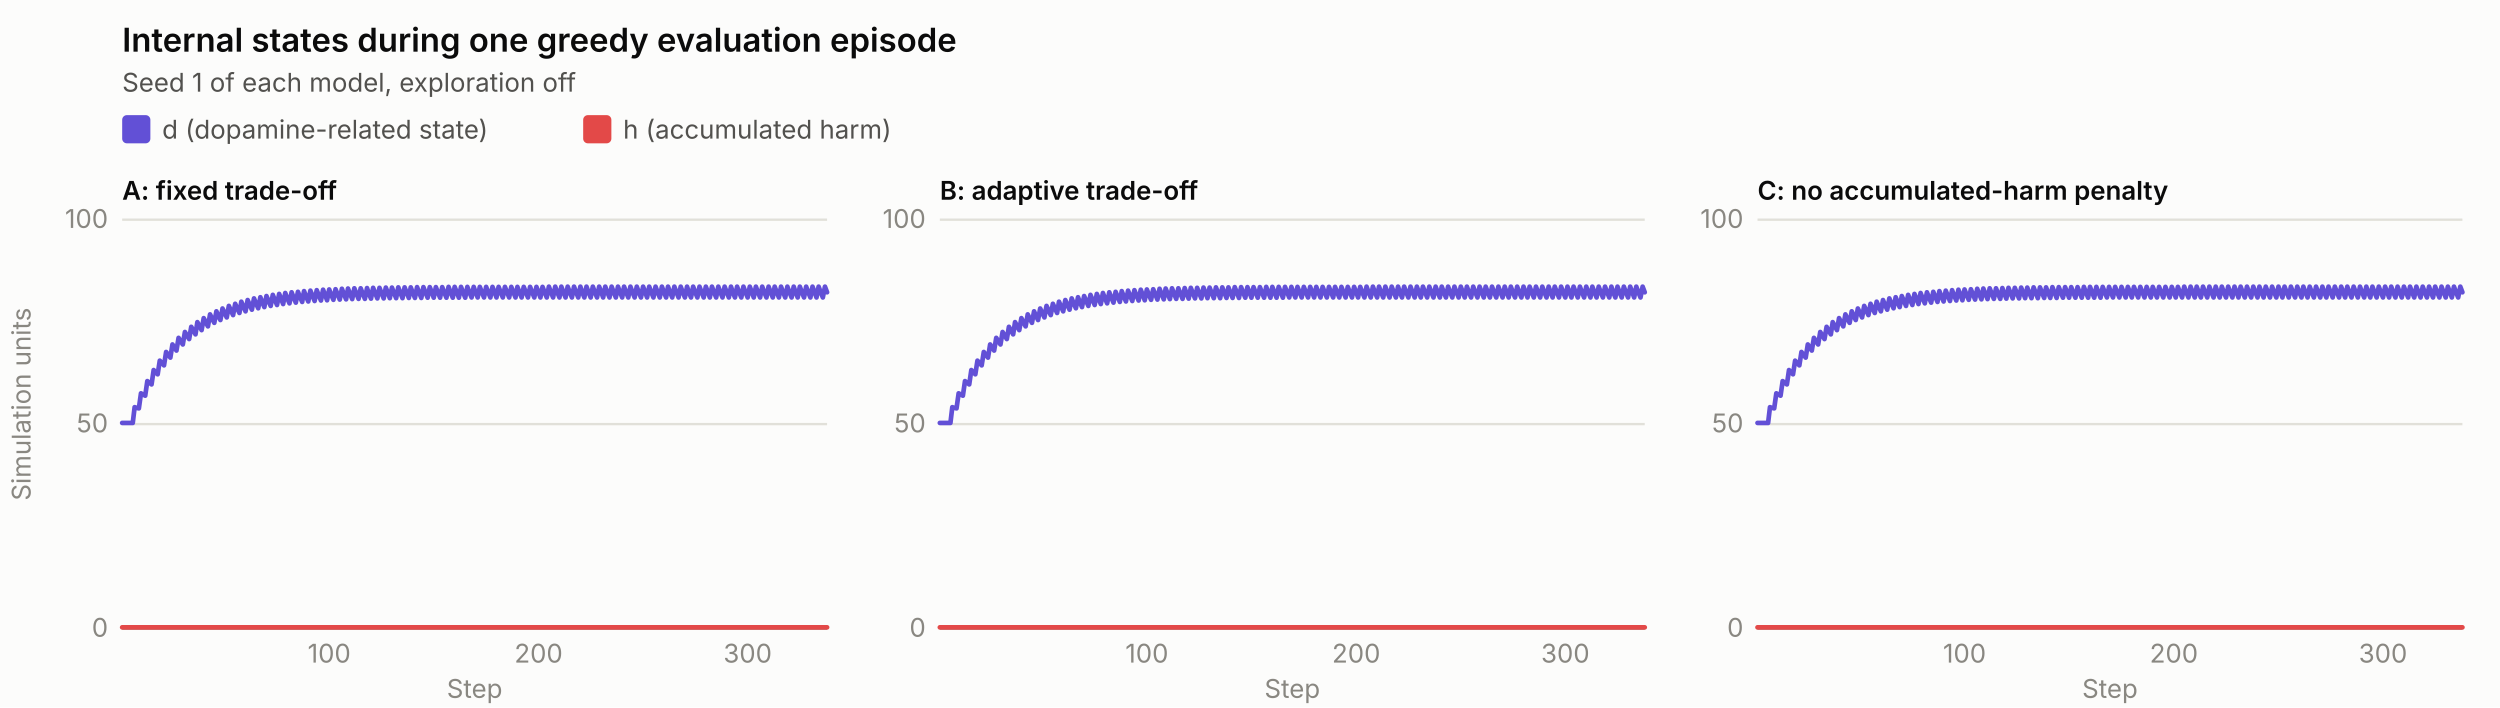
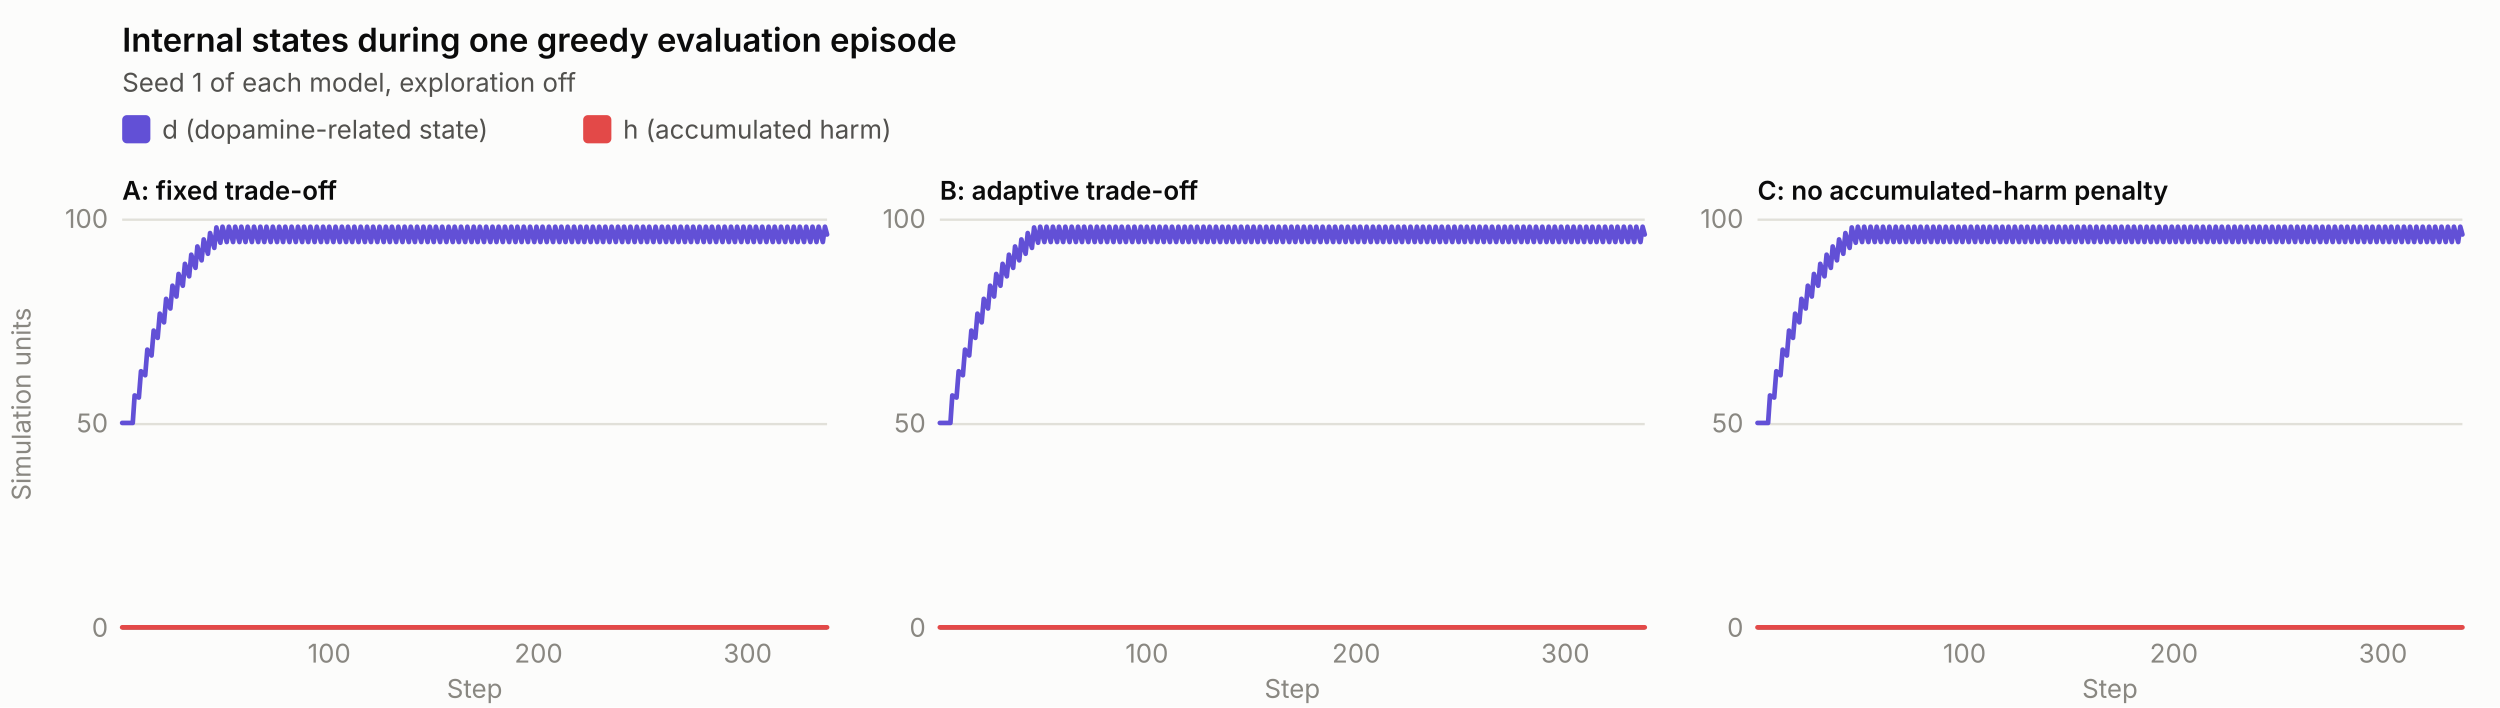
<svg xmlns="http://www.w3.org/2000/svg" viewBox="0 0 1064 301" width="1064" height="301" font-family="system-ui, -apple-system, &quot;Segoe UI&quot;, sans-serif">
  <rect width="1064" height="301" fill="#fcfcfb" />
  <text x="52.0" y="22.0" font-size="14" font-weight="600" fill="#0b0b0b" text-anchor="start">Internal states during one greedy evaluation episode</text>
  <text x="52.0" y="39.0" font-size="11" font-weight="400" fill="#52514e" text-anchor="start">Seed 1 of each model, exploration off</text>
  <rect x="52" y="49" width="12" height="12" rx="2" fill="#6250d6" />
  <text x="69.0" y="59.0" font-size="11" font-weight="400" fill="#52514e" text-anchor="start">d (dopamine-related state)</text>
  <rect x="248.2" y="49" width="12" height="12" rx="2" fill="#e34948" />
  <text x="265.2" y="59.0" font-size="11" font-weight="400" fill="#52514e" text-anchor="start">h (accumulated harm)</text>
  <text x="52.0" y="85.0" font-size="11" font-weight="600" fill="#0b0b0b" text-anchor="start">A: fixed trade-off</text>
  <line x1="52" x2="352" y1="267.5" y2="267.5" stroke="#898781" stroke-width="1" />
  <text x="46.0" y="271.0" font-size="11" font-weight="400" fill="#898781" text-anchor="end">0</text>
  <line x1="52" x2="352" y1="180.5" y2="180.5" stroke="#e1e0d9" stroke-width="1" />
  <text x="46.0" y="184.0" font-size="11" font-weight="400" fill="#898781" text-anchor="end">50</text>
  <line x1="52" x2="352" y1="93.5" y2="93.5" stroke="#e1e0d9" stroke-width="1" />
  <text x="46.0" y="97.0" font-size="11" font-weight="400" fill="#898781" text-anchor="end">100</text>
  <text x="140.1" y="282.0" font-size="11" font-weight="400" fill="#898781" text-anchor="middle">100</text>
  <text x="229.2" y="282.0" font-size="11" font-weight="400" fill="#898781" text-anchor="middle">200</text>
  <text x="318.2" y="282.0" font-size="11" font-weight="400" fill="#898781" text-anchor="middle">300</text>
-   <polyline points="52.0,180.0 52.9,180.0 53.8,180.0 54.7,180.0 55.6,180.0 56.5,180.0 57.3,173.3 58.2,173.6 59.1,173.8 60.0,167.4 60.9,167.9 61.8,168.4 62.7,162.2 63.6,162.9 64.5,163.6 65.4,157.5 66.2,158.4 67.1,159.3 68.0,153.5 68.9,154.5 69.8,155.5 70.7,149.8 71.6,151.0 72.5,152.2 73.4,146.6 74.3,148.0 75.1,149.2 76.0,143.8 76.9,145.2 77.8,146.6 78.7,141.3 79.6,142.8 80.5,144.3 81.4,139.1 82.3,140.7 83.2,142.3 84.0,137.1 84.9,138.8 85.8,140.5 86.7,135.4 87.6,137.2 88.5,138.9 89.4,133.8 90.3,135.7 91.2,137.4 92.1,132.5 92.9,134.4 93.8,136.2 94.7,131.3 95.6,133.2 96.5,135.1 97.4,130.2 98.3,132.2 99.2,134.1 100.1,129.3 101.0,131.3 101.9,133.2 102.7,128.4 103.6,130.5 104.5,132.5 105.4,127.7 106.3,129.8 107.2,131.8 108.1,127.0 109.0,129.2 109.9,131.2 110.8,126.5 111.6,128.6 112.5,130.7 113.4,126.0 114.3,128.1 115.2,130.2 116.1,125.5 117.0,127.7 117.9,129.8 118.8,125.1 119.7,127.3 120.5,129.4 121.4,124.7 122.3,127.0 123.2,129.1 124.1,124.4 125.0,126.7 125.9,128.8 126.8,124.2 127.7,126.4 128.6,128.5 129.4,123.9 130.3,126.2 131.2,128.3 132.1,123.7 133.0,125.9 133.9,128.1 134.8,123.5 135.7,125.8 136.6,127.9 137.5,123.3 138.4,125.6 139.2,127.8 140.1,123.2 141.0,125.5 141.9,127.6 142.8,123.1 143.7,125.3 144.6,127.5 145.5,122.9 146.4,125.2 147.3,127.4 148.1,122.8 149.0,125.1 149.9,127.3 150.8,122.7 151.7,125.0 152.6,127.2 153.5,122.7 154.4,125.0 155.3,127.2 156.2,122.6 157.0,124.9 157.9,127.1 158.8,122.5 159.7,124.8 160.6,127.0 161.5,122.5 162.4,124.8 163.3,127.0 164.2,122.4 165.1,124.7 165.9,126.9 166.8,122.4 167.7,124.7 168.6,126.9 169.5,122.3 170.4,124.6 171.3,126.9 172.2,122.3 173.1,124.6 174.0,126.8 174.8,122.3 175.7,124.6 176.6,126.8 177.5,122.2 178.4,124.5 179.3,126.8 180.2,122.2 181.1,124.5 182.0,126.7 182.9,122.2 183.8,124.5 184.6,126.7 185.5,122.2 186.4,124.5 187.3,126.7 188.2,122.2 189.1,124.5 190.0,126.7 190.9,122.1 191.8,124.5 192.7,126.7 193.5,122.1 194.4,124.4 195.3,126.7 196.2,122.1 197.1,124.4 198.0,126.7 198.9,122.1 199.8,124.4 200.7,126.6 201.6,122.1 202.4,124.4 203.3,126.6 204.2,122.1 205.1,124.4 206.0,126.6 206.9,122.1 207.8,124.4 208.7,126.6 209.6,122.1 210.5,124.4 211.3,126.6 212.2,122.1 213.1,124.4 214.0,126.6 214.9,122.1 215.8,124.4 216.7,126.6 217.6,122.1 218.5,124.4 219.4,126.6 220.2,122.1 221.1,124.4 222.0,126.6 222.9,122.1 223.8,124.4 224.7,126.6 225.6,122.1 226.5,124.4 227.4,126.6 228.3,122.1 229.2,124.4 230.0,126.6 230.9,122.1 231.8,124.4 232.7,126.6 233.6,122.0 234.5,124.4 235.4,126.6 236.3,122.0 237.2,124.4 238.1,126.6 238.9,122.0 239.8,124.4 240.7,126.6 241.6,122.0 242.5,124.4 243.4,126.6 244.3,122.0 245.2,124.4 246.1,126.6 247.0,122.0 247.8,124.4 248.7,126.6 249.6,122.0 250.5,124.4 251.4,126.6 252.3,122.0 253.2,124.4 254.1,126.6 255.0,122.0 255.9,124.4 256.7,126.6 257.6,122.0 258.5,124.4 259.4,126.6 260.3,122.0 261.2,124.4 262.1,126.6 263.0,122.0 263.9,124.4 264.8,126.6 265.6,122.0 266.5,124.4 267.4,126.6 268.3,122.0 269.2,124.4 270.1,126.6 271.0,122.0 271.9,124.4 272.8,126.6 273.7,122.0 274.6,124.4 275.4,126.6 276.3,122.0 277.2,124.4 278.1,126.6 279.0,122.0 279.9,124.4 280.8,126.6 281.7,122.0 282.6,124.4 283.5,126.6 284.3,122.0 285.2,124.4 286.1,126.6 287.0,122.0 287.9,124.4 288.8,126.6 289.7,122.0 290.6,124.4 291.5,126.6 292.4,122.0 293.2,124.4 294.1,126.6 295.0,122.0 295.9,124.4 296.8,126.6 297.7,122.0 298.6,124.4 299.5,126.6 300.4,122.0 301.3,124.4 302.1,126.6 303.0,122.0 303.9,124.4 304.8,126.6 305.7,122.0 306.6,124.4 307.5,126.6 308.4,122.0 309.3,124.4 310.2,126.6 311.1,122.0 311.9,124.4 312.8,126.6 313.7,122.0 314.6,124.4 315.5,126.6 316.4,122.0 317.3,124.4 318.2,126.6 319.1,122.0 320.0,124.4 320.8,126.6 321.7,122.0 322.6,124.4 323.5,126.6 324.4,122.0 325.3,124.4 326.2,126.6 327.1,122.0 328.0,124.4 328.9,126.6 329.7,122.0 330.6,124.4 331.5,126.6 332.4,122.0 333.3,124.4 334.2,126.6 335.1,122.0 336.0,124.4 336.9,126.6 337.8,122.0 338.6,124.4 339.5,126.6 340.4,122.0 341.3,124.4 342.2,126.6 343.1,122.0 344.0,124.4 344.9,126.6 345.8,122.0 346.7,124.4 347.5,126.6 348.4,122.0 349.3,124.4 350.2,126.6 351.1,122.0 352.0,124.4" fill="none" stroke="#6250d6" stroke-width="2" stroke-linejoin="round" stroke-linecap="round" />
+   <polyline points="52.0,180.0 52.9,180.0 53.8,180.0 54.7,180.0 55.6,180.0 56.5,180.0 57.3,168.3 58.2,168.8 59.1,169.2 60.0,158.0 60.9,158.8 61.8,159.7 62.7,148.8 63.6,150.1 64.5,151.3 65.4,140.7 66.2,142.3 67.1,143.8 68.0,133.5 68.9,135.4 69.8,137.2 70.7,127.2 71.6,129.3 72.5,131.3 73.4,121.6 74.3,123.9 75.1,126.2 76.0,116.6 76.9,119.2 77.8,121.6 78.7,112.3 79.6,115.0 80.5,117.6 81.4,108.4 82.3,111.2 83.2,114.0 84.0,104.9 84.9,107.9 85.8,110.8 86.7,101.9 87.6,105.0 88.5,108.0 89.4,99.2 90.3,102.4 91.2,105.5 92.1,96.8 92.9,100.1 93.8,103.3 94.7,96.5 95.6,99.8 96.5,103.0 97.4,96.5 98.3,99.8 99.2,103.0 100.1,96.5 101.0,99.8 101.9,103.0 102.7,96.5 103.6,99.8 104.5,103.0 105.4,96.5 106.3,99.8 107.2,103.0 108.1,96.5 109.0,99.8 109.9,103.0 110.8,96.5 111.6,99.8 112.5,103.0 113.4,96.5 114.3,99.8 115.2,103.0 116.1,96.5 117.0,99.8 117.9,103.0 118.8,96.5 119.7,99.8 120.5,103.0 121.4,96.5 122.3,99.8 123.2,103.0 124.1,96.5 125.0,99.8 125.9,103.0 126.8,96.5 127.7,99.8 128.6,103.0 129.4,96.5 130.3,99.8 131.2,103.0 132.1,96.5 133.0,99.8 133.9,103.0 134.8,96.5 135.7,99.8 136.6,103.0 137.5,96.5 138.4,99.8 139.2,103.0 140.1,96.5 141.0,99.8 141.9,103.0 142.8,96.5 143.7,99.8 144.6,103.0 145.5,96.5 146.4,99.8 147.3,103.0 148.1,96.5 149.0,99.8 149.9,103.0 150.8,96.5 151.7,99.8 152.6,103.0 153.5,96.5 154.4,99.8 155.3,103.0 156.2,96.5 157.0,99.8 157.9,103.0 158.8,96.5 159.7,99.8 160.6,103.0 161.5,96.5 162.4,99.8 163.3,103.0 164.2,96.5 165.1,99.8 165.9,103.0 166.8,96.5 167.7,99.8 168.6,103.0 169.5,96.5 170.4,99.8 171.3,103.0 172.2,96.5 173.1,99.8 174.0,103.0 174.8,96.5 175.7,99.8 176.6,103.0 177.5,96.5 178.4,99.8 179.3,103.0 180.2,96.5 181.1,99.8 182.0,103.0 182.9,96.5 183.8,99.8 184.6,103.0 185.5,96.5 186.4,99.8 187.3,103.0 188.2,96.5 189.1,99.8 190.0,103.0 190.9,96.5 191.8,99.8 192.7,103.0 193.5,96.5 194.4,99.8 195.3,103.0 196.2,96.5 197.1,99.8 198.0,103.0 198.9,96.5 199.8,99.8 200.7,103.0 201.6,96.5 202.4,99.8 203.3,103.0 204.2,96.5 205.1,99.8 206.0,103.0 206.9,96.5 207.8,99.8 208.7,103.0 209.6,96.5 210.5,99.8 211.3,103.0 212.2,96.5 213.1,99.8 214.0,103.0 214.9,96.5 215.8,99.8 216.7,103.0 217.6,96.5 218.5,99.8 219.4,103.0 220.2,96.5 221.1,99.8 222.0,103.0 222.9,96.5 223.8,99.8 224.7,103.0 225.6,96.5 226.5,99.8 227.4,103.0 228.3,96.5 229.2,99.8 230.0,103.0 230.9,96.5 231.8,99.8 232.7,103.0 233.6,96.5 234.5,99.8 235.4,103.0 236.3,96.5 237.2,99.8 238.1,103.0 238.9,96.5 239.8,99.8 240.7,103.0 241.6,96.5 242.5,99.8 243.4,103.0 244.3,96.5 245.2,99.8 246.1,103.0 247.0,96.5 247.8,99.8 248.7,103.0 249.6,96.5 250.5,99.8 251.4,103.0 252.3,96.5 253.2,99.8 254.1,103.0 255.0,96.5 255.9,99.8 256.7,103.0 257.6,96.5 258.5,99.8 259.4,103.0 260.3,96.5 261.2,99.8 262.1,103.0 263.0,96.5 263.9,99.8 264.8,103.0 265.6,96.5 266.5,99.8 267.4,103.0 268.3,96.5 269.2,99.8 270.1,103.0 271.0,96.5 271.9,99.8 272.8,103.0 273.7,96.5 274.6,99.8 275.4,103.0 276.3,96.5 277.2,99.8 278.1,103.0 279.0,96.5 279.9,99.8 280.8,103.0 281.7,96.5 282.6,99.8 283.5,103.0 284.3,96.5 285.2,99.8 286.1,103.0 287.0,96.5 287.9,99.8 288.8,103.0 289.7,96.5 290.6,99.8 291.5,103.0 292.4,96.5 293.2,99.8 294.1,103.0 295.0,96.5 295.9,99.8 296.8,103.0 297.7,96.5 298.6,99.8 299.5,103.0 300.4,96.5 301.3,99.8 302.1,103.0 303.0,96.5 303.9,99.8 304.8,103.0 305.7,96.5 306.6,99.8 307.5,103.0 308.4,96.5 309.3,99.8 310.2,103.0 311.1,96.5 311.9,99.8 312.8,103.0 313.7,96.5 314.6,99.8 315.5,103.0 316.4,96.5 317.3,99.8 318.2,103.0 319.1,96.5 320.0,99.8 320.8,103.0 321.7,96.5 322.6,99.8 323.5,103.0 324.4,96.5 325.3,99.8 326.2,103.0 327.1,96.5 328.0,99.8 328.9,103.0 329.7,96.5 330.6,99.8 331.5,103.0 332.4,96.5 333.3,99.8 334.2,103.0 335.1,96.5 336.0,99.8 336.9,103.0 337.8,96.5 338.6,99.8 339.5,103.0 340.4,96.5 341.3,99.8 342.2,103.0 343.1,96.5 344.0,99.8 344.9,103.0 345.8,96.5 346.7,99.8 347.5,103.0 348.4,96.5 349.3,99.8 350.2,103.0 351.1,96.5 352.0,99.8" fill="none" stroke="#6250d6" stroke-width="2" stroke-linejoin="round" stroke-linecap="round" />
  <polyline points="52.0,267.0 52.9,267.0 53.8,267.0 54.7,267.0 55.6,267.0 56.5,267.0 57.3,267.0 58.2,267.0 59.1,267.0 60.0,267.0 60.9,267.0 61.8,267.0 62.7,267.0 63.6,267.0 64.5,267.0 65.4,267.0 66.2,267.0 67.1,267.0 68.0,267.0 68.9,267.0 69.8,267.0 70.7,267.0 71.6,267.0 72.5,267.0 73.4,267.0 74.3,267.0 75.1,267.0 76.0,267.0 76.9,267.0 77.8,267.0 78.7,267.0 79.6,267.0 80.5,267.0 81.4,267.0 82.3,267.0 83.2,267.0 84.0,267.0 84.9,267.0 85.8,267.0 86.7,267.0 87.6,267.0 88.5,267.0 89.4,267.0 90.3,267.0 91.2,267.0 92.1,267.0 92.9,267.0 93.8,267.0 94.7,267.0 95.6,267.0 96.5,267.0 97.4,267.0 98.3,267.0 99.2,267.0 100.1,267.0 101.0,267.0 101.9,267.0 102.7,267.0 103.6,267.0 104.5,267.0 105.4,267.0 106.3,267.0 107.2,267.0 108.1,267.0 109.0,267.0 109.9,267.0 110.8,267.0 111.6,267.0 112.5,267.0 113.4,267.0 114.3,267.0 115.2,267.0 116.1,267.0 117.0,267.0 117.9,267.0 118.8,267.0 119.7,267.0 120.5,267.0 121.4,267.0 122.3,267.0 123.2,267.0 124.1,267.0 125.0,267.0 125.9,267.0 126.8,267.0 127.7,267.0 128.6,267.0 129.4,267.0 130.3,267.0 131.2,267.0 132.1,267.0 133.0,267.0 133.9,267.0 134.8,267.0 135.7,267.0 136.6,267.0 137.5,267.0 138.4,267.0 139.2,267.0 140.1,267.0 141.0,267.0 141.9,267.0 142.8,267.0 143.7,267.0 144.6,267.0 145.5,267.0 146.4,267.0 147.3,267.0 148.1,267.0 149.0,267.0 149.9,267.0 150.8,267.0 151.7,267.0 152.6,267.0 153.5,267.0 154.4,267.0 155.3,267.0 156.2,267.0 157.0,267.0 157.9,267.0 158.8,267.0 159.7,267.0 160.6,267.0 161.5,267.0 162.4,267.0 163.3,267.0 164.2,267.0 165.1,267.0 165.9,267.0 166.8,267.0 167.7,267.0 168.6,267.0 169.5,267.0 170.4,267.0 171.3,267.0 172.2,267.0 173.1,267.0 174.0,267.0 174.8,267.0 175.7,267.0 176.6,267.0 177.5,267.0 178.4,267.0 179.3,267.0 180.2,267.0 181.1,267.0 182.0,267.0 182.9,267.0 183.8,267.0 184.6,267.0 185.5,267.0 186.4,267.0 187.3,267.0 188.2,267.0 189.1,267.0 190.0,267.0 190.9,267.0 191.8,267.0 192.7,267.0 193.5,267.0 194.4,267.0 195.3,267.0 196.2,267.0 197.1,267.0 198.0,267.0 198.9,267.0 199.8,267.0 200.7,267.0 201.6,267.0 202.4,267.0 203.3,267.0 204.2,267.0 205.1,267.0 206.0,267.0 206.9,267.0 207.8,267.0 208.7,267.0 209.6,267.0 210.5,267.0 211.3,267.0 212.2,267.0 213.1,267.0 214.0,267.0 214.9,267.0 215.8,267.0 216.7,267.0 217.6,267.0 218.5,267.0 219.4,267.0 220.2,267.0 221.1,267.0 222.0,267.0 222.9,267.0 223.8,267.0 224.7,267.0 225.6,267.0 226.5,267.0 227.4,267.0 228.3,267.0 229.2,267.0 230.0,267.0 230.9,267.0 231.8,267.0 232.7,267.0 233.6,267.0 234.5,267.0 235.4,267.0 236.3,267.0 237.2,267.0 238.1,267.0 238.9,267.0 239.8,267.0 240.7,267.0 241.6,267.0 242.5,267.0 243.4,267.0 244.3,267.0 245.2,267.0 246.1,267.0 247.0,267.0 247.8,267.0 248.7,267.0 249.6,267.0 250.5,267.0 251.4,267.0 252.3,267.0 253.2,267.0 254.1,267.0 255.0,267.0 255.9,267.0 256.7,267.0 257.6,267.0 258.5,267.0 259.4,267.0 260.3,267.0 261.2,267.0 262.1,267.0 263.0,267.0 263.9,267.0 264.8,267.0 265.6,267.0 266.5,267.0 267.4,267.0 268.3,267.0 269.2,267.0 270.1,267.0 271.0,267.0 271.9,267.0 272.8,267.0 273.7,267.0 274.6,267.0 275.4,267.0 276.3,267.0 277.2,267.0 278.1,267.0 279.0,267.0 279.9,267.0 280.8,267.0 281.7,267.0 282.6,267.0 283.5,267.0 284.3,267.0 285.2,267.0 286.1,267.0 287.0,267.0 287.9,267.0 288.8,267.0 289.7,267.0 290.6,267.0 291.5,267.0 292.4,267.0 293.2,267.0 294.1,267.0 295.0,267.0 295.9,267.0 296.8,267.0 297.7,267.0 298.6,267.0 299.5,267.0 300.4,267.0 301.3,267.0 302.1,267.0 303.0,267.0 303.9,267.0 304.8,267.0 305.7,267.0 306.6,267.0 307.5,267.0 308.4,267.0 309.3,267.0 310.2,267.0 311.1,267.0 311.9,267.0 312.8,267.0 313.7,267.0 314.6,267.0 315.5,267.0 316.4,267.0 317.3,267.0 318.2,267.0 319.1,267.0 320.0,267.0 320.8,267.0 321.7,267.0 322.6,267.0 323.5,267.0 324.4,267.0 325.3,267.0 326.2,267.0 327.1,267.0 328.0,267.0 328.9,267.0 329.7,267.0 330.6,267.0 331.5,267.0 332.4,267.0 333.3,267.0 334.2,267.0 335.1,267.0 336.0,267.0 336.9,267.0 337.8,267.0 338.6,267.0 339.5,267.0 340.4,267.0 341.3,267.0 342.2,267.0 343.1,267.0 344.0,267.0 344.9,267.0 345.8,267.0 346.7,267.0 347.5,267.0 348.4,267.0 349.3,267.0 350.2,267.0 351.1,267.0 352.0,267.0" fill="none" stroke="#e34948" stroke-width="2" stroke-linejoin="round" stroke-linecap="round" />
  <text x="202.0" y="297.0" font-size="11" font-weight="400" fill="#898781" text-anchor="middle">Step</text>
  <text x="400.0" y="85.0" font-size="11" font-weight="600" fill="#0b0b0b" text-anchor="start">B: adaptive trade-off</text>
  <line x1="400" x2="700" y1="267.5" y2="267.5" stroke="#898781" stroke-width="1" />
  <text x="394.0" y="271.0" font-size="11" font-weight="400" fill="#898781" text-anchor="end">0</text>
  <line x1="400" x2="700" y1="180.5" y2="180.5" stroke="#e1e0d9" stroke-width="1" />
  <text x="394.0" y="184.0" font-size="11" font-weight="400" fill="#898781" text-anchor="end">50</text>
  <line x1="400" x2="700" y1="93.5" y2="93.5" stroke="#e1e0d9" stroke-width="1" />
  <text x="394.0" y="97.0" font-size="11" font-weight="400" fill="#898781" text-anchor="end">100</text>
  <text x="488.1" y="282.0" font-size="11" font-weight="400" fill="#898781" text-anchor="middle">100</text>
  <text x="577.2" y="282.0" font-size="11" font-weight="400" fill="#898781" text-anchor="middle">200</text>
  <text x="666.2" y="282.0" font-size="11" font-weight="400" fill="#898781" text-anchor="middle">300</text>
-   <polyline points="400.0,180.0 400.9,180.0 401.8,180.0 402.7,180.0 403.6,180.0 404.5,180.0 405.3,173.3 406.2,173.6 407.1,173.8 408.0,167.4 408.9,167.9 409.8,168.4 410.7,162.2 411.6,162.9 412.5,163.6 413.4,157.5 414.2,158.4 415.1,159.3 416.0,153.5 416.9,154.5 417.8,155.5 418.7,149.8 419.6,151.0 420.5,152.2 421.4,146.6 422.3,148.0 423.1,149.2 424.0,143.8 424.9,145.2 425.8,146.6 426.7,141.3 427.6,142.8 428.5,144.3 429.4,139.1 430.3,140.7 431.2,142.3 432.0,137.1 432.9,138.8 433.8,140.5 434.7,135.4 435.6,137.2 436.5,138.9 437.4,133.8 438.3,135.7 439.2,137.4 440.1,132.5 440.9,134.4 441.8,136.2 442.7,131.3 443.6,133.2 444.5,135.1 445.4,130.2 446.3,132.2 447.2,134.1 448.1,129.3 449.0,131.3 449.9,133.2 450.7,128.4 451.6,130.5 452.5,132.5 453.4,127.7 454.3,129.8 455.2,131.8 456.1,127.0 457.0,129.2 457.9,131.2 458.8,126.5 459.6,128.6 460.5,130.7 461.4,126.0 462.3,128.1 463.2,130.2 464.1,125.5 465.0,127.7 465.9,129.8 466.8,125.1 467.7,127.3 468.5,129.4 469.4,124.7 470.3,127.0 471.2,129.1 472.1,124.4 473.0,126.7 473.9,128.8 474.8,124.2 475.7,126.4 476.6,128.5 477.4,123.9 478.3,126.2 479.2,128.3 480.1,123.7 481.0,125.9 481.9,128.1 482.8,123.5 483.7,125.8 484.6,127.9 485.5,123.3 486.4,125.6 487.2,127.8 488.1,123.2 489.0,125.5 489.9,127.6 490.8,123.1 491.7,125.3 492.6,127.5 493.5,122.9 494.4,125.2 495.3,127.4 496.1,122.8 497.0,125.1 497.9,127.3 498.8,122.7 499.7,125.0 500.6,127.2 501.5,122.7 502.4,125.0 503.3,127.2 504.2,122.6 505.0,124.9 505.9,127.1 506.8,122.5 507.7,124.8 508.6,127.0 509.5,122.5 510.4,124.8 511.3,127.0 512.2,122.4 513.1,124.7 513.9,126.9 514.8,122.4 515.7,124.7 516.6,126.9 517.5,122.3 518.4,124.6 519.3,126.9 520.2,122.3 521.1,124.6 522.0,126.8 522.8,122.3 523.7,124.6 524.6,126.8 525.5,122.2 526.4,124.5 527.3,126.8 528.2,122.2 529.1,124.5 530.0,126.7 530.9,122.2 531.8,124.5 532.6,126.7 533.5,122.2 534.4,124.5 535.3,126.7 536.2,122.2 537.1,124.5 538.0,126.7 538.9,122.1 539.8,124.5 540.7,126.7 541.5,122.1 542.4,124.4 543.3,126.7 544.2,122.1 545.1,124.4 546.0,126.7 546.9,122.1 547.8,124.4 548.7,126.6 549.6,122.1 550.4,124.4 551.3,126.6 552.2,122.1 553.1,124.4 554.0,126.6 554.9,122.1 555.8,124.4 556.7,126.6 557.6,122.1 558.5,124.4 559.3,126.6 560.2,122.1 561.1,124.4 562.0,126.6 562.9,122.1 563.8,124.4 564.7,126.6 565.6,122.1 566.5,124.4 567.4,126.6 568.2,122.1 569.1,124.4 570.0,126.6 570.9,122.1 571.8,124.4 572.7,126.6 573.6,122.1 574.5,124.4 575.4,126.6 576.3,122.1 577.2,124.4 578.0,126.6 578.9,122.1 579.8,124.4 580.7,126.6 581.6,122.0 582.5,124.4 583.4,126.6 584.3,122.0 585.2,124.4 586.1,126.6 586.9,122.0 587.8,124.4 588.7,126.6 589.6,122.0 590.5,124.4 591.4,126.6 592.3,122.0 593.2,124.4 594.1,126.6 595.0,122.0 595.8,124.4 596.7,126.6 597.6,122.0 598.5,124.4 599.4,126.6 600.3,122.0 601.2,124.4 602.1,126.6 603.0,122.0 603.9,124.4 604.7,126.6 605.6,122.0 606.5,124.4 607.4,126.6 608.3,122.0 609.2,124.4 610.1,126.6 611.0,122.0 611.9,124.4 612.8,126.6 613.6,122.0 614.5,124.4 615.4,126.6 616.3,122.0 617.2,124.4 618.1,126.6 619.0,122.0 619.9,124.4 620.8,126.6 621.7,122.0 622.6,124.4 623.4,126.6 624.3,122.0 625.2,124.4 626.1,126.6 627.0,122.0 627.9,124.4 628.8,126.6 629.7,122.0 630.6,124.4 631.5,126.6 632.3,122.0 633.2,124.4 634.1,126.6 635.0,122.0 635.9,124.4 636.8,126.6 637.7,122.0 638.6,124.4 639.5,126.6 640.4,122.0 641.2,124.4 642.1,126.6 643.0,122.0 643.9,124.4 644.8,126.6 645.7,122.0 646.6,124.4 647.5,126.6 648.4,122.0 649.3,124.4 650.1,126.6 651.0,122.0 651.9,124.4 652.8,126.6 653.7,122.0 654.6,124.4 655.5,126.6 656.4,122.0 657.3,124.4 658.2,126.6 659.1,122.0 659.9,124.4 660.8,126.6 661.7,122.0 662.6,124.4 663.5,126.6 664.4,122.0 665.3,124.4 666.2,126.6 667.1,122.0 668.0,124.4 668.8,126.6 669.7,122.0 670.6,124.4 671.5,126.6 672.4,122.0 673.3,124.4 674.2,126.6 675.1,122.0 676.0,124.4 676.9,126.6 677.7,122.0 678.6,124.4 679.5,126.6 680.4,122.0 681.3,124.4 682.2,126.6 683.1,122.0 684.0,124.4 684.9,126.6 685.8,122.0 686.6,124.4 687.5,126.6 688.4,122.0 689.3,124.4 690.2,126.6 691.1,122.0 692.0,124.4 692.9,126.6 693.8,122.0 694.7,124.4 695.5,126.6 696.4,122.0 697.3,124.4 698.2,126.6 699.1,122.0 700.0,124.4" fill="none" stroke="#6250d6" stroke-width="2" stroke-linejoin="round" stroke-linecap="round" />
+   <polyline points="400.0,180.0 400.9,180.0 401.8,180.0 402.7,180.0 403.6,180.0 404.5,180.0 405.3,168.3 406.2,168.8 407.1,169.2 408.0,158.0 408.9,158.8 409.8,159.7 410.7,148.8 411.6,150.1 412.5,151.3 413.4,140.7 414.2,142.3 415.1,143.8 416.0,133.5 416.9,135.4 417.8,137.2 418.7,127.2 419.6,129.3 420.5,131.3 421.4,121.6 422.3,123.9 423.1,126.2 424.0,116.6 424.9,119.2 425.8,121.6 426.7,112.3 427.6,115.0 428.5,117.6 429.4,108.4 430.3,111.2 431.2,114.0 432.0,104.9 432.9,107.9 433.8,110.8 434.7,101.9 435.6,105.0 436.5,108.0 437.4,99.2 438.3,102.4 439.2,105.5 440.1,96.8 440.9,100.1 441.8,103.3 442.7,96.5 443.6,99.8 444.5,103.0 445.4,96.5 446.3,99.8 447.2,103.0 448.1,96.5 449.0,99.8 449.9,103.0 450.7,96.5 451.6,99.8 452.5,103.0 453.4,96.5 454.3,99.8 455.2,103.0 456.1,96.5 457.0,99.8 457.9,103.0 458.8,96.5 459.6,99.8 460.5,103.0 461.4,96.5 462.3,99.8 463.2,103.0 464.1,96.5 465.0,99.8 465.9,103.0 466.8,96.5 467.7,99.8 468.5,103.0 469.4,96.5 470.3,99.8 471.2,103.0 472.1,96.5 473.0,99.8 473.9,103.0 474.8,96.5 475.7,99.8 476.6,103.0 477.4,96.5 478.3,99.8 479.2,103.0 480.1,96.5 481.0,99.8 481.9,103.0 482.8,96.5 483.7,99.8 484.6,103.0 485.5,96.5 486.4,99.8 487.2,103.0 488.1,96.5 489.0,99.8 489.9,103.0 490.8,96.5 491.7,99.8 492.6,103.0 493.5,96.5 494.4,99.8 495.3,103.0 496.1,96.5 497.0,99.8 497.9,103.0 498.8,96.5 499.7,99.8 500.6,103.0 501.5,96.5 502.4,99.8 503.3,103.0 504.2,96.5 505.0,99.8 505.9,103.0 506.8,96.5 507.7,99.8 508.6,103.0 509.5,96.5 510.4,99.8 511.3,103.0 512.2,96.5 513.1,99.8 513.9,103.0 514.8,96.5 515.7,99.8 516.6,103.0 517.5,96.5 518.4,99.8 519.3,103.0 520.2,96.5 521.1,99.8 522.0,103.0 522.8,96.5 523.7,99.8 524.6,103.0 525.5,96.5 526.4,99.8 527.3,103.0 528.2,96.5 529.1,99.8 530.0,103.0 530.9,96.5 531.8,99.8 532.6,103.0 533.5,96.5 534.4,99.8 535.3,103.0 536.2,96.5 537.1,99.8 538.0,103.0 538.9,96.5 539.8,99.8 540.7,103.0 541.5,96.5 542.4,99.8 543.3,103.0 544.2,96.5 545.1,99.8 546.0,103.0 546.9,96.5 547.8,99.8 548.7,103.0 549.6,96.5 550.4,99.8 551.3,103.0 552.2,96.5 553.1,99.8 554.0,103.0 554.9,96.5 555.8,99.8 556.7,103.0 557.6,96.5 558.5,99.8 559.3,103.0 560.2,96.5 561.1,99.8 562.0,103.0 562.9,96.5 563.8,99.8 564.7,103.0 565.6,96.5 566.5,99.8 567.4,103.0 568.2,96.5 569.1,99.8 570.0,103.0 570.9,96.5 571.8,99.8 572.7,103.0 573.6,96.5 574.5,99.8 575.4,103.0 576.3,96.5 577.2,99.8 578.0,103.0 578.9,96.5 579.8,99.8 580.7,103.0 581.6,96.5 582.5,99.8 583.4,103.0 584.3,96.5 585.2,99.8 586.1,103.0 586.9,96.5 587.8,99.8 588.7,103.0 589.6,96.5 590.5,99.8 591.4,103.0 592.3,96.5 593.2,99.8 594.1,103.0 595.0,96.5 595.8,99.8 596.7,103.0 597.6,96.5 598.5,99.8 599.4,103.0 600.3,96.5 601.2,99.8 602.1,103.0 603.0,96.5 603.9,99.8 604.7,103.0 605.6,96.5 606.5,99.8 607.4,103.0 608.3,96.5 609.2,99.8 610.1,103.0 611.0,96.5 611.9,99.8 612.8,103.0 613.6,96.5 614.5,99.8 615.4,103.0 616.3,96.5 617.2,99.8 618.1,103.0 619.0,96.5 619.9,99.8 620.8,103.0 621.7,96.5 622.6,99.8 623.4,103.0 624.3,96.5 625.2,99.8 626.1,103.0 627.0,96.5 627.9,99.8 628.8,103.0 629.7,96.5 630.6,99.8 631.5,103.0 632.3,96.5 633.2,99.8 634.1,103.0 635.0,96.5 635.9,99.8 636.8,103.0 637.7,96.5 638.6,99.8 639.5,103.0 640.4,96.5 641.2,99.8 642.1,103.0 643.0,96.5 643.9,99.8 644.8,103.0 645.7,96.5 646.6,99.8 647.5,103.0 648.4,96.5 649.3,99.8 650.1,103.0 651.0,96.5 651.9,99.8 652.8,103.0 653.7,96.5 654.6,99.8 655.5,103.0 656.4,96.5 657.3,99.8 658.2,103.0 659.1,96.5 659.9,99.8 660.8,103.0 661.7,96.5 662.6,99.8 663.5,103.0 664.4,96.5 665.3,99.8 666.2,103.0 667.1,96.5 668.0,99.8 668.8,103.0 669.7,96.5 670.6,99.8 671.5,103.0 672.4,96.5 673.3,99.8 674.2,103.0 675.1,96.5 676.0,99.8 676.9,103.0 677.7,96.5 678.6,99.8 679.5,103.0 680.4,96.5 681.3,99.8 682.2,103.0 683.1,96.5 684.0,99.8 684.9,103.0 685.8,96.5 686.6,99.8 687.5,103.0 688.4,96.5 689.3,99.8 690.2,103.0 691.1,96.5 692.0,99.8 692.9,103.0 693.8,96.5 694.7,99.8 695.5,103.0 696.4,96.5 697.3,99.8 698.2,103.0 699.1,96.5 700.0,99.8" fill="none" stroke="#6250d6" stroke-width="2" stroke-linejoin="round" stroke-linecap="round" />
  <polyline points="400.0,267.0 400.9,267.0 401.8,267.0 402.7,267.0 403.6,267.0 404.5,267.0 405.3,267.0 406.2,267.0 407.1,267.0 408.0,267.0 408.9,267.0 409.8,267.0 410.7,267.0 411.6,267.0 412.5,267.0 413.4,267.0 414.2,267.0 415.1,267.0 416.0,267.0 416.9,267.0 417.8,267.0 418.7,267.0 419.6,267.0 420.5,267.0 421.4,267.0 422.3,267.0 423.1,267.0 424.0,267.0 424.9,267.0 425.8,267.0 426.7,267.0 427.6,267.0 428.5,267.0 429.4,267.0 430.3,267.0 431.2,267.0 432.0,267.0 432.9,267.0 433.8,267.0 434.7,267.0 435.6,267.0 436.5,267.0 437.4,267.0 438.3,267.0 439.2,267.0 440.1,267.0 440.9,267.0 441.8,267.0 442.7,267.0 443.6,267.0 444.5,267.0 445.4,267.0 446.3,267.0 447.2,267.0 448.1,267.0 449.0,267.0 449.9,267.0 450.7,267.0 451.6,267.0 452.5,267.0 453.4,267.0 454.3,267.0 455.2,267.0 456.1,267.0 457.0,267.0 457.9,267.0 458.8,267.0 459.6,267.0 460.5,267.0 461.4,267.0 462.3,267.0 463.2,267.0 464.1,267.0 465.0,267.0 465.9,267.0 466.8,267.0 467.7,267.0 468.5,267.0 469.4,267.0 470.3,267.0 471.2,267.0 472.1,267.0 473.0,267.0 473.9,267.0 474.8,267.0 475.7,267.0 476.6,267.0 477.4,267.0 478.3,267.0 479.2,267.0 480.1,267.0 481.0,267.0 481.9,267.0 482.8,267.0 483.7,267.0 484.6,267.0 485.5,267.0 486.4,267.0 487.2,267.0 488.1,267.0 489.0,267.0 489.9,267.0 490.8,267.0 491.7,267.0 492.6,267.0 493.5,267.0 494.4,267.0 495.3,267.0 496.1,267.0 497.0,267.0 497.9,267.0 498.8,267.0 499.7,267.0 500.6,267.0 501.5,267.0 502.4,267.0 503.3,267.0 504.2,267.0 505.0,267.0 505.9,267.0 506.8,267.0 507.7,267.0 508.6,267.0 509.5,267.0 510.4,267.0 511.3,267.0 512.2,267.0 513.1,267.0 513.9,267.0 514.8,267.0 515.7,267.0 516.6,267.0 517.5,267.0 518.4,267.0 519.3,267.0 520.2,267.0 521.1,267.0 522.0,267.0 522.8,267.0 523.7,267.0 524.6,267.0 525.5,267.0 526.4,267.0 527.3,267.0 528.2,267.0 529.1,267.0 530.0,267.0 530.9,267.0 531.8,267.0 532.6,267.0 533.5,267.0 534.4,267.0 535.3,267.0 536.2,267.0 537.1,267.0 538.0,267.0 538.9,267.0 539.8,267.0 540.7,267.0 541.5,267.0 542.4,267.0 543.3,267.0 544.2,267.0 545.1,267.0 546.0,267.0 546.9,267.0 547.8,267.0 548.7,267.0 549.6,267.0 550.4,267.0 551.3,267.0 552.2,267.0 553.1,267.0 554.0,267.0 554.9,267.0 555.8,267.0 556.7,267.0 557.6,267.0 558.5,267.0 559.3,267.0 560.2,267.0 561.1,267.0 562.0,267.0 562.9,267.0 563.8,267.0 564.7,267.0 565.6,267.0 566.5,267.0 567.4,267.0 568.2,267.0 569.1,267.0 570.0,267.0 570.9,267.0 571.8,267.0 572.7,267.0 573.6,267.0 574.5,267.0 575.4,267.0 576.3,267.0 577.2,267.0 578.0,267.0 578.9,267.0 579.8,267.0 580.7,267.0 581.6,267.0 582.5,267.0 583.4,267.0 584.3,267.0 585.2,267.0 586.1,267.0 586.9,267.0 587.8,267.0 588.7,267.0 589.6,267.0 590.5,267.0 591.4,267.0 592.3,267.0 593.2,267.0 594.1,267.0 595.0,267.0 595.8,267.0 596.7,267.0 597.6,267.0 598.5,267.0 599.4,267.0 600.3,267.0 601.2,267.0 602.1,267.0 603.0,267.0 603.9,267.0 604.7,267.0 605.6,267.0 606.5,267.0 607.4,267.0 608.3,267.0 609.2,267.0 610.1,267.0 611.0,267.0 611.9,267.0 612.8,267.0 613.6,267.0 614.5,267.0 615.4,267.0 616.3,267.0 617.2,267.0 618.1,267.0 619.0,267.0 619.9,267.0 620.8,267.0 621.7,267.0 622.6,267.0 623.4,267.0 624.3,267.0 625.2,267.0 626.1,267.0 627.0,267.0 627.9,267.0 628.8,267.0 629.7,267.0 630.6,267.0 631.5,267.0 632.3,267.0 633.2,267.0 634.1,267.0 635.0,267.0 635.9,267.0 636.8,267.0 637.7,267.0 638.6,267.0 639.5,267.0 640.4,267.0 641.2,267.0 642.1,267.0 643.0,267.0 643.9,267.0 644.8,267.0 645.7,267.0 646.6,267.0 647.5,267.0 648.4,267.0 649.3,267.0 650.1,267.0 651.0,267.0 651.9,267.0 652.8,267.0 653.7,267.0 654.6,267.0 655.5,267.0 656.4,267.0 657.3,267.0 658.2,267.0 659.1,267.0 659.9,267.0 660.8,267.0 661.7,267.0 662.6,267.0 663.5,267.0 664.4,267.0 665.3,267.0 666.2,267.0 667.1,267.0 668.0,267.0 668.8,267.0 669.7,267.0 670.6,267.0 671.5,267.0 672.4,267.0 673.3,267.0 674.2,267.0 675.1,267.0 676.0,267.0 676.9,267.0 677.7,267.0 678.6,267.0 679.5,267.0 680.4,267.0 681.3,267.0 682.2,267.0 683.1,267.0 684.0,267.0 684.9,267.0 685.8,267.0 686.6,267.0 687.5,267.0 688.4,267.0 689.3,267.0 690.2,267.0 691.1,267.0 692.0,267.0 692.9,267.0 693.8,267.0 694.7,267.0 695.5,267.0 696.4,267.0 697.3,267.0 698.2,267.0 699.1,267.0 700.0,267.0" fill="none" stroke="#e34948" stroke-width="2" stroke-linejoin="round" stroke-linecap="round" />
  <text x="550.0" y="297.0" font-size="11" font-weight="400" fill="#898781" text-anchor="middle">Step</text>
  <text x="748.0" y="85.0" font-size="11" font-weight="600" fill="#0b0b0b" text-anchor="start">C: no accumulated-harm penalty</text>
  <line x1="748" x2="1048" y1="267.5" y2="267.5" stroke="#898781" stroke-width="1" />
  <text x="742.0" y="271.0" font-size="11" font-weight="400" fill="#898781" text-anchor="end">0</text>
  <line x1="748" x2="1048" y1="180.5" y2="180.5" stroke="#e1e0d9" stroke-width="1" />
  <text x="742.0" y="184.0" font-size="11" font-weight="400" fill="#898781" text-anchor="end">50</text>
  <line x1="748" x2="1048" y1="93.5" y2="93.5" stroke="#e1e0d9" stroke-width="1" />
  <text x="742.0" y="97.0" font-size="11" font-weight="400" fill="#898781" text-anchor="end">100</text>
  <text x="836.1" y="282.0" font-size="11" font-weight="400" fill="#898781" text-anchor="middle">100</text>
  <text x="925.2" y="282.0" font-size="11" font-weight="400" fill="#898781" text-anchor="middle">200</text>
  <text x="1014.2" y="282.0" font-size="11" font-weight="400" fill="#898781" text-anchor="middle">300</text>
-   <polyline points="748.0,180.0 748.9,180.0 749.8,180.0 750.7,180.0 751.6,180.0 752.5,180.0 753.3,173.3 754.2,173.6 755.1,173.8 756.0,167.4 756.9,167.9 757.8,168.4 758.7,162.2 759.6,162.9 760.5,163.6 761.4,157.5 762.2,158.4 763.1,159.3 764.0,153.5 764.9,154.5 765.8,155.5 766.7,149.8 767.6,151.0 768.5,152.2 769.4,146.6 770.3,148.0 771.1,149.2 772.0,143.8 772.9,145.2 773.8,146.6 774.7,141.3 775.6,142.8 776.5,144.3 777.4,139.1 778.3,140.7 779.2,142.3 780.0,137.1 780.9,138.8 781.8,140.5 782.7,135.4 783.6,137.2 784.5,138.9 785.4,133.8 786.3,135.7 787.2,137.4 788.1,132.5 788.9,134.4 789.8,136.2 790.7,131.3 791.6,133.2 792.5,135.1 793.4,130.2 794.3,132.2 795.2,134.1 796.1,129.3 797.0,131.3 797.9,133.2 798.7,128.4 799.6,130.5 800.5,132.5 801.4,127.7 802.3,129.8 803.2,131.8 804.1,127.0 805.0,129.2 805.9,131.2 806.8,126.5 807.6,128.6 808.5,130.7 809.4,126.0 810.3,128.1 811.2,130.2 812.1,125.5 813.0,127.7 813.9,129.8 814.8,125.1 815.7,127.3 816.5,129.4 817.4,124.7 818.3,127.0 819.2,129.1 820.1,124.4 821.0,126.7 821.9,128.8 822.8,124.2 823.7,126.4 824.6,128.5 825.4,123.9 826.3,126.2 827.2,128.3 828.1,123.7 829.0,125.9 829.9,128.1 830.8,123.5 831.7,125.8 832.6,127.9 833.5,123.3 834.4,125.6 835.2,127.8 836.1,123.2 837.0,125.5 837.9,127.6 838.8,123.1 839.7,125.3 840.6,127.5 841.5,122.9 842.4,125.2 843.3,127.4 844.1,122.8 845.0,125.1 845.9,127.3 846.8,122.7 847.7,125.0 848.6,127.2 849.5,122.7 850.4,125.0 851.3,127.2 852.2,122.6 853.0,124.9 853.9,127.1 854.8,122.5 855.7,124.8 856.6,127.0 857.5,122.5 858.4,124.8 859.3,127.0 860.2,122.4 861.1,124.7 861.9,126.9 862.8,122.4 863.7,124.7 864.6,126.9 865.5,122.3 866.4,124.6 867.3,126.9 868.2,122.3 869.1,124.6 870.0,126.8 870.8,122.3 871.7,124.6 872.6,126.8 873.5,122.2 874.4,124.5 875.3,126.8 876.2,122.2 877.1,124.5 878.0,126.7 878.9,122.2 879.8,124.5 880.6,126.7 881.5,122.2 882.4,124.5 883.3,126.7 884.2,122.2 885.1,124.5 886.0,126.7 886.9,122.1 887.8,124.5 888.7,126.7 889.5,122.1 890.4,124.4 891.3,126.7 892.2,122.1 893.1,124.4 894.0,126.7 894.9,122.1 895.8,124.4 896.7,126.6 897.6,122.1 898.4,124.4 899.3,126.6 900.2,122.1 901.1,124.4 902.0,126.6 902.9,122.1 903.8,124.4 904.7,126.6 905.6,122.1 906.5,124.4 907.3,126.6 908.2,122.1 909.1,124.4 910.0,126.6 910.9,122.1 911.8,124.4 912.7,126.6 913.6,122.1 914.5,124.4 915.4,126.6 916.2,122.1 917.1,124.4 918.0,126.6 918.9,122.1 919.8,124.4 920.7,126.6 921.6,122.1 922.5,124.4 923.4,126.6 924.3,122.1 925.2,124.4 926.0,126.6 926.9,122.1 927.8,124.4 928.7,126.6 929.6,122.0 930.5,124.4 931.4,126.6 932.3,122.0 933.2,124.4 934.1,126.6 934.9,122.0 935.8,124.4 936.7,126.6 937.6,122.0 938.5,124.4 939.4,126.6 940.3,122.0 941.2,124.4 942.1,126.6 943.0,122.0 943.8,124.4 944.7,126.6 945.6,122.0 946.5,124.4 947.4,126.6 948.3,122.0 949.2,124.4 950.1,126.6 951.0,122.0 951.9,124.4 952.7,126.6 953.6,122.0 954.5,124.4 955.4,126.6 956.3,122.0 957.2,124.4 958.1,126.6 959.0,122.0 959.9,124.4 960.8,126.6 961.6,122.0 962.5,124.4 963.4,126.6 964.3,122.0 965.2,124.4 966.1,126.6 967.0,122.0 967.9,124.4 968.8,126.6 969.7,122.0 970.6,124.4 971.4,126.6 972.3,122.0 973.2,124.4 974.1,126.6 975.0,122.0 975.9,124.4 976.8,126.6 977.7,122.0 978.6,124.4 979.5,126.6 980.3,122.0 981.2,124.4 982.1,126.6 983.0,122.0 983.9,124.4 984.8,126.6 985.7,122.0 986.6,124.4 987.5,126.6 988.4,122.0 989.2,124.4 990.1,126.6 991.0,122.0 991.9,124.4 992.8,126.6 993.7,122.0 994.6,124.4 995.5,126.6 996.4,122.0 997.3,124.4 998.1,126.6 999.0,122.0 999.9,124.4 1000.8,126.6 1001.7,122.0 1002.6,124.4 1003.5,126.6 1004.4,122.0 1005.3,124.4 1006.2,126.6 1007.1,122.0 1007.9,124.4 1008.8,126.6 1009.7,122.0 1010.6,124.4 1011.5,126.6 1012.4,122.0 1013.3,124.4 1014.2,126.6 1015.1,122.0 1016.0,124.4 1016.8,126.6 1017.7,122.0 1018.6,124.4 1019.5,126.6 1020.4,122.0 1021.3,124.4 1022.2,126.6 1023.1,122.0 1024.0,124.4 1024.9,126.6 1025.7,122.0 1026.6,124.4 1027.5,126.6 1028.4,122.0 1029.3,124.4 1030.2,126.6 1031.1,122.0 1032.0,124.4 1032.9,126.6 1033.8,122.0 1034.6,124.4 1035.5,126.6 1036.4,122.0 1037.3,124.4 1038.2,126.6 1039.1,122.0 1040.0,124.4 1040.9,126.6 1041.8,122.0 1042.7,124.4 1043.5,126.6 1044.4,122.0 1045.3,124.4 1046.2,126.6 1047.1,122.0 1048.0,124.4" fill="none" stroke="#6250d6" stroke-width="2" stroke-linejoin="round" stroke-linecap="round" />
+   <polyline points="748.0,180.0 748.9,180.0 749.8,180.0 750.7,180.0 751.6,180.0 752.5,180.0 753.3,168.3 754.2,168.8 755.1,169.2 756.0,158.0 756.9,158.8 757.8,159.7 758.7,148.8 759.6,150.1 760.5,151.3 761.4,140.7 762.2,142.3 763.1,143.8 764.0,133.5 764.9,135.4 765.8,137.2 766.7,127.2 767.6,129.3 768.5,131.3 769.4,121.6 770.3,123.9 771.1,126.2 772.0,116.6 772.9,119.2 773.8,121.6 774.7,112.3 775.6,115.0 776.5,117.6 777.4,108.4 778.3,111.2 779.2,114.0 780.0,104.9 780.9,107.9 781.8,110.8 782.7,101.9 783.6,105.0 784.5,108.0 785.4,99.2 786.3,102.4 787.2,105.5 788.1,96.8 788.9,100.1 789.8,103.3 790.7,96.5 791.6,99.8 792.5,103.0 793.4,96.5 794.3,99.8 795.2,103.0 796.1,96.5 797.0,99.8 797.9,103.0 798.7,96.5 799.6,99.8 800.5,103.0 801.4,96.5 802.3,99.8 803.2,103.0 804.1,96.5 805.0,99.8 805.9,103.0 806.8,96.5 807.6,99.8 808.5,103.0 809.4,96.5 810.3,99.8 811.2,103.0 812.1,96.5 813.0,99.8 813.9,103.0 814.8,96.5 815.7,99.8 816.5,103.0 817.4,96.5 818.3,99.8 819.2,103.0 820.1,96.5 821.0,99.8 821.9,103.0 822.8,96.5 823.7,99.8 824.6,103.0 825.4,96.5 826.3,99.8 827.2,103.0 828.1,96.5 829.0,99.8 829.9,103.0 830.8,96.5 831.7,99.8 832.6,103.0 833.5,96.5 834.4,99.8 835.2,103.0 836.1,96.5 837.0,99.8 837.9,103.0 838.8,96.5 839.7,99.8 840.6,103.0 841.5,96.5 842.4,99.8 843.3,103.0 844.1,96.5 845.0,99.8 845.9,103.0 846.8,96.5 847.7,99.8 848.6,103.0 849.5,96.5 850.4,99.8 851.3,103.0 852.2,96.5 853.0,99.8 853.9,103.0 854.8,96.5 855.7,99.8 856.6,103.0 857.5,96.5 858.4,99.8 859.3,103.0 860.2,96.5 861.1,99.8 861.9,103.0 862.8,96.5 863.7,99.8 864.6,103.0 865.5,96.5 866.4,99.8 867.3,103.0 868.2,96.5 869.1,99.8 870.0,103.0 870.8,96.5 871.7,99.8 872.6,103.0 873.5,96.5 874.4,99.8 875.3,103.0 876.2,96.5 877.1,99.8 878.0,103.0 878.9,96.5 879.8,99.8 880.6,103.0 881.5,96.5 882.4,99.8 883.3,103.0 884.2,96.5 885.1,99.8 886.0,103.0 886.9,96.5 887.8,99.8 888.7,103.0 889.5,96.5 890.4,99.8 891.3,103.0 892.2,96.5 893.1,99.8 894.0,103.0 894.9,96.5 895.8,99.8 896.7,103.0 897.6,96.5 898.4,99.8 899.3,103.0 900.2,96.5 901.1,99.8 902.0,103.0 902.9,96.5 903.8,99.8 904.7,103.0 905.6,96.5 906.5,99.8 907.3,103.0 908.2,96.5 909.1,99.8 910.0,103.0 910.9,96.5 911.8,99.8 912.7,103.0 913.6,96.5 914.5,99.8 915.4,103.0 916.2,96.5 917.1,99.8 918.0,103.0 918.9,96.5 919.8,99.8 920.7,103.0 921.6,96.5 922.5,99.8 923.4,103.0 924.3,96.5 925.2,99.8 926.0,103.0 926.9,96.5 927.8,99.8 928.7,103.0 929.6,96.5 930.5,99.8 931.4,103.0 932.3,96.5 933.2,99.8 934.1,103.0 934.9,96.5 935.8,99.8 936.7,103.0 937.6,96.5 938.5,99.8 939.4,103.0 940.3,96.5 941.2,99.8 942.1,103.0 943.0,96.5 943.8,99.8 944.7,103.0 945.6,96.5 946.5,99.8 947.4,103.0 948.3,96.5 949.2,99.8 950.1,103.0 951.0,96.5 951.9,99.8 952.7,103.0 953.6,96.5 954.5,99.8 955.4,103.0 956.3,96.5 957.2,99.8 958.1,103.0 959.0,96.5 959.9,99.8 960.8,103.0 961.6,96.5 962.5,99.8 963.4,103.0 964.3,96.5 965.2,99.8 966.1,103.0 967.0,96.5 967.9,99.8 968.8,103.0 969.7,96.5 970.6,99.8 971.4,103.0 972.3,96.5 973.2,99.8 974.1,103.0 975.0,96.5 975.9,99.8 976.8,103.0 977.7,96.5 978.6,99.8 979.5,103.0 980.3,96.5 981.2,99.8 982.1,103.0 983.0,96.5 983.9,99.8 984.8,103.0 985.7,96.5 986.6,99.8 987.5,103.0 988.4,96.5 989.2,99.8 990.1,103.0 991.0,96.5 991.9,99.8 992.8,103.0 993.7,96.5 994.6,99.8 995.5,103.0 996.4,96.5 997.3,99.8 998.1,103.0 999.0,96.5 999.9,99.8 1000.8,103.0 1001.7,96.5 1002.6,99.8 1003.5,103.0 1004.4,96.5 1005.3,99.8 1006.2,103.0 1007.1,96.5 1007.9,99.8 1008.8,103.0 1009.7,96.5 1010.6,99.8 1011.5,103.0 1012.4,96.5 1013.3,99.8 1014.2,103.0 1015.1,96.5 1016.0,99.8 1016.8,103.0 1017.7,96.5 1018.6,99.8 1019.5,103.0 1020.4,96.5 1021.3,99.8 1022.2,103.0 1023.1,96.5 1024.0,99.8 1024.9,103.0 1025.7,96.5 1026.6,99.8 1027.5,103.0 1028.4,96.5 1029.3,99.8 1030.2,103.0 1031.1,96.5 1032.0,99.8 1032.9,103.0 1033.8,96.5 1034.6,99.8 1035.5,103.0 1036.4,96.5 1037.3,99.8 1038.2,103.0 1039.1,96.5 1040.0,99.8 1040.9,103.0 1041.8,96.5 1042.7,99.8 1043.5,103.0 1044.4,96.5 1045.3,99.8 1046.2,103.0 1047.1,96.5 1048.0,99.8" fill="none" stroke="#6250d6" stroke-width="2" stroke-linejoin="round" stroke-linecap="round" />
  <polyline points="748.0,267.0 748.9,267.0 749.8,267.0 750.7,267.0 751.6,267.0 752.5,267.0 753.3,267.0 754.2,267.0 755.1,267.0 756.0,267.0 756.9,267.0 757.8,267.0 758.7,267.0 759.6,267.0 760.5,267.0 761.4,267.0 762.2,267.0 763.1,267.0 764.0,267.0 764.9,267.0 765.8,267.0 766.7,267.0 767.6,267.0 768.5,267.0 769.4,267.0 770.3,267.0 771.1,267.0 772.0,267.0 772.9,267.0 773.8,267.0 774.7,267.0 775.6,267.0 776.5,267.0 777.4,267.0 778.3,267.0 779.2,267.0 780.0,267.0 780.9,267.0 781.8,267.0 782.7,267.0 783.6,267.0 784.5,267.0 785.4,267.0 786.3,267.0 787.2,267.0 788.1,267.0 788.9,267.0 789.8,267.0 790.7,267.0 791.6,267.0 792.5,267.0 793.4,267.0 794.3,267.0 795.2,267.0 796.1,267.0 797.0,267.0 797.9,267.0 798.7,267.0 799.6,267.0 800.5,267.0 801.4,267.0 802.3,267.0 803.2,267.0 804.1,267.0 805.0,267.0 805.9,267.0 806.8,267.0 807.6,267.0 808.5,267.0 809.4,267.0 810.3,267.0 811.2,267.0 812.1,267.0 813.0,267.0 813.9,267.0 814.8,267.0 815.7,267.0 816.5,267.0 817.4,267.0 818.3,267.0 819.2,267.0 820.1,267.0 821.0,267.0 821.9,267.0 822.8,267.0 823.7,267.0 824.6,267.0 825.4,267.0 826.3,267.0 827.2,267.0 828.1,267.0 829.0,267.0 829.9,267.0 830.8,267.0 831.7,267.0 832.6,267.0 833.5,267.0 834.4,267.0 835.2,267.0 836.1,267.0 837.0,267.0 837.9,267.0 838.8,267.0 839.7,267.0 840.6,267.0 841.5,267.0 842.4,267.0 843.3,267.0 844.1,267.0 845.0,267.0 845.9,267.0 846.8,267.0 847.7,267.0 848.6,267.0 849.5,267.0 850.4,267.0 851.3,267.0 852.2,267.0 853.0,267.0 853.9,267.0 854.8,267.0 855.7,267.0 856.6,267.0 857.5,267.0 858.4,267.0 859.3,267.0 860.2,267.0 861.1,267.0 861.9,267.0 862.8,267.0 863.7,267.0 864.6,267.0 865.5,267.0 866.4,267.0 867.3,267.0 868.2,267.0 869.1,267.0 870.0,267.0 870.8,267.0 871.7,267.0 872.6,267.0 873.5,267.0 874.4,267.0 875.3,267.0 876.2,267.0 877.1,267.0 878.0,267.0 878.9,267.0 879.8,267.0 880.6,267.0 881.5,267.0 882.4,267.0 883.3,267.0 884.2,267.0 885.1,267.0 886.0,267.0 886.9,267.0 887.8,267.0 888.7,267.0 889.5,267.0 890.4,267.0 891.3,267.0 892.2,267.0 893.1,267.0 894.0,267.0 894.9,267.0 895.8,267.0 896.7,267.0 897.6,267.0 898.4,267.0 899.3,267.0 900.2,267.0 901.1,267.0 902.0,267.0 902.9,267.0 903.8,267.0 904.7,267.0 905.6,267.0 906.5,267.0 907.3,267.0 908.2,267.0 909.1,267.0 910.0,267.0 910.9,267.0 911.8,267.0 912.7,267.0 913.6,267.0 914.5,267.0 915.4,267.0 916.2,267.0 917.1,267.0 918.0,267.0 918.9,267.0 919.8,267.0 920.7,267.0 921.6,267.0 922.5,267.0 923.4,267.0 924.3,267.0 925.2,267.0 926.0,267.0 926.9,267.0 927.8,267.0 928.7,267.0 929.6,267.0 930.5,267.0 931.4,267.0 932.3,267.0 933.2,267.0 934.1,267.0 934.9,267.0 935.8,267.0 936.7,267.0 937.6,267.0 938.5,267.0 939.4,267.0 940.3,267.0 941.2,267.0 942.1,267.0 943.0,267.0 943.8,267.0 944.7,267.0 945.6,267.0 946.5,267.0 947.4,267.0 948.3,267.0 949.2,267.0 950.1,267.0 951.0,267.0 951.9,267.0 952.7,267.0 953.6,267.0 954.5,267.0 955.4,267.0 956.3,267.0 957.2,267.0 958.1,267.0 959.0,267.0 959.9,267.0 960.8,267.0 961.6,267.0 962.5,267.0 963.4,267.0 964.3,267.0 965.2,267.0 966.1,267.0 967.0,267.0 967.9,267.0 968.8,267.0 969.7,267.0 970.6,267.0 971.4,267.0 972.3,267.0 973.2,267.0 974.1,267.0 975.0,267.0 975.9,267.0 976.8,267.0 977.7,267.0 978.6,267.0 979.5,267.0 980.3,267.0 981.2,267.0 982.1,267.0 983.0,267.0 983.9,267.0 984.8,267.0 985.7,267.0 986.6,267.0 987.5,267.0 988.4,267.0 989.2,267.0 990.1,267.0 991.0,267.0 991.9,267.0 992.8,267.0 993.7,267.0 994.6,267.0 995.5,267.0 996.4,267.0 997.3,267.0 998.1,267.0 999.0,267.0 999.9,267.0 1000.8,267.0 1001.7,267.0 1002.6,267.0 1003.5,267.0 1004.4,267.0 1005.3,267.0 1006.2,267.0 1007.1,267.0 1007.9,267.0 1008.8,267.0 1009.7,267.0 1010.6,267.0 1011.5,267.0 1012.4,267.0 1013.3,267.0 1014.2,267.0 1015.1,267.0 1016.0,267.0 1016.8,267.0 1017.7,267.0 1018.6,267.0 1019.5,267.0 1020.4,267.0 1021.3,267.0 1022.2,267.0 1023.1,267.0 1024.0,267.0 1024.9,267.0 1025.7,267.0 1026.6,267.0 1027.5,267.0 1028.4,267.0 1029.3,267.0 1030.2,267.0 1031.1,267.0 1032.0,267.0 1032.9,267.0 1033.8,267.0 1034.6,267.0 1035.5,267.0 1036.4,267.0 1037.3,267.0 1038.2,267.0 1039.1,267.0 1040.0,267.0 1040.9,267.0 1041.8,267.0 1042.7,267.0 1043.5,267.0 1044.4,267.0 1045.3,267.0 1046.2,267.0 1047.1,267.0 1048.0,267.0" fill="none" stroke="#e34948" stroke-width="2" stroke-linejoin="round" stroke-linecap="round" />
  <text x="898.0" y="297.0" font-size="11" font-weight="400" fill="#898781" text-anchor="middle">Step</text>
  <text transform="translate(13 172) rotate(-90)" font-size="11" fill="#898781" text-anchor="middle">Simulation units</text>
</svg>
